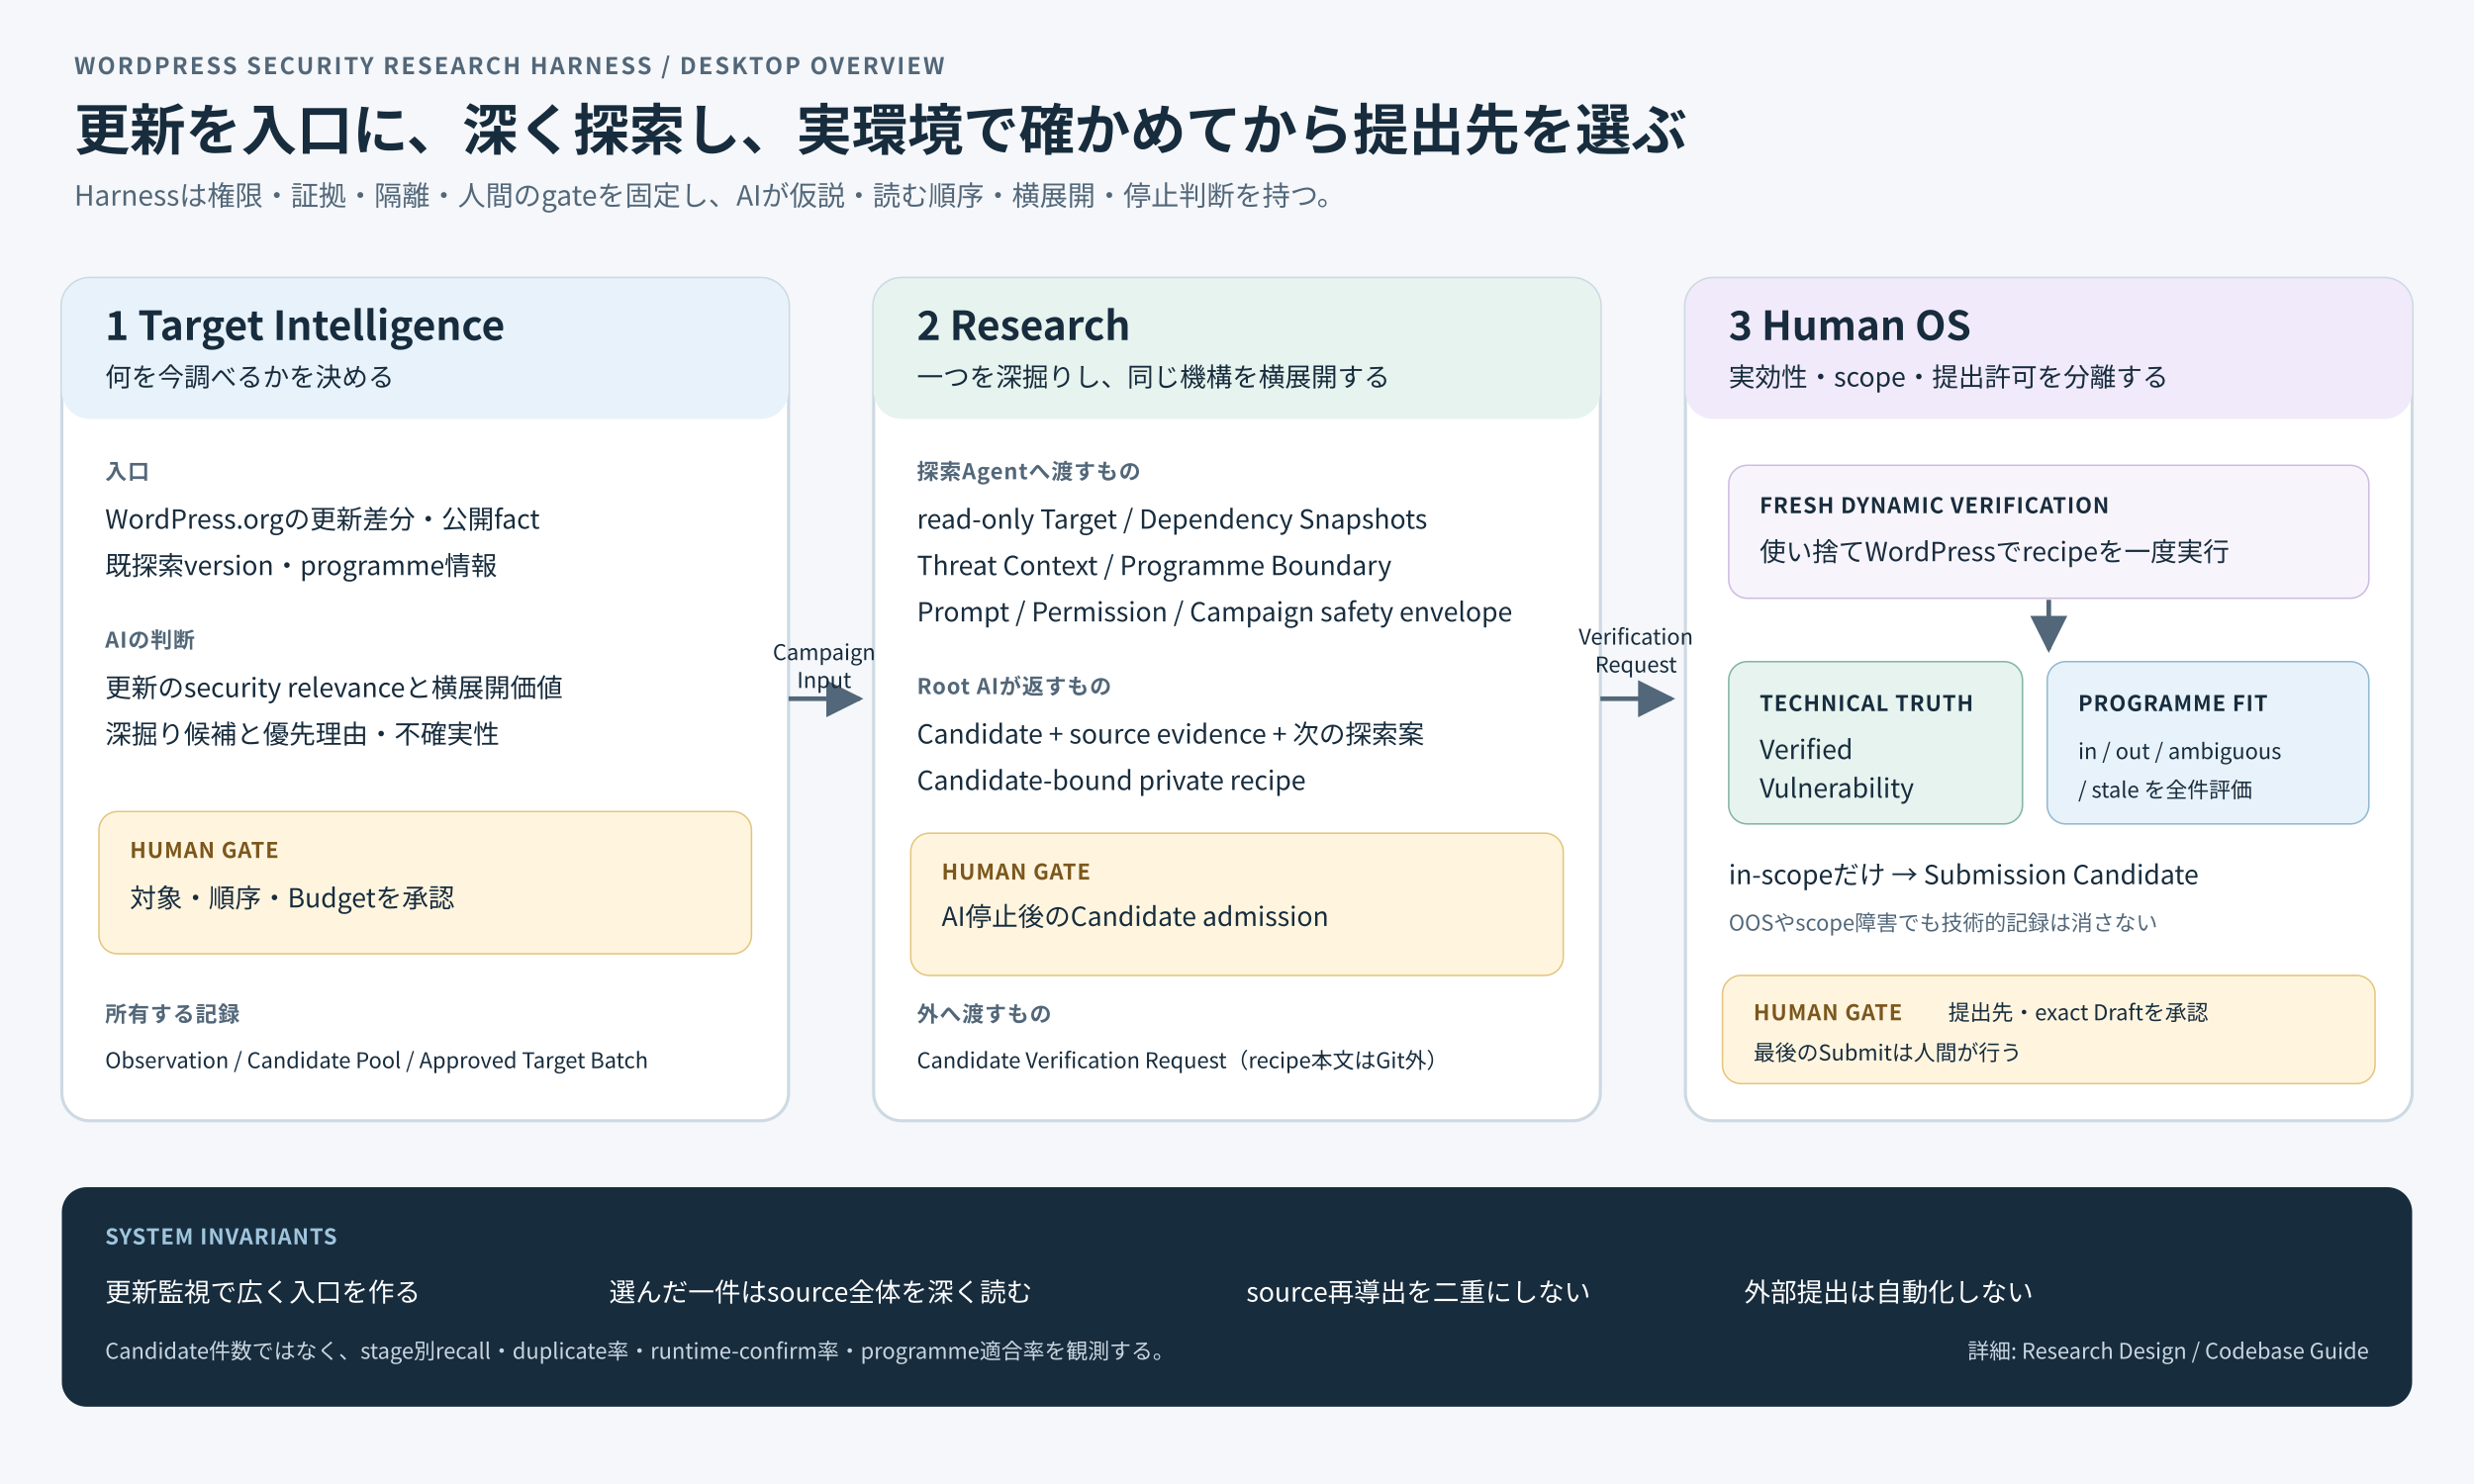
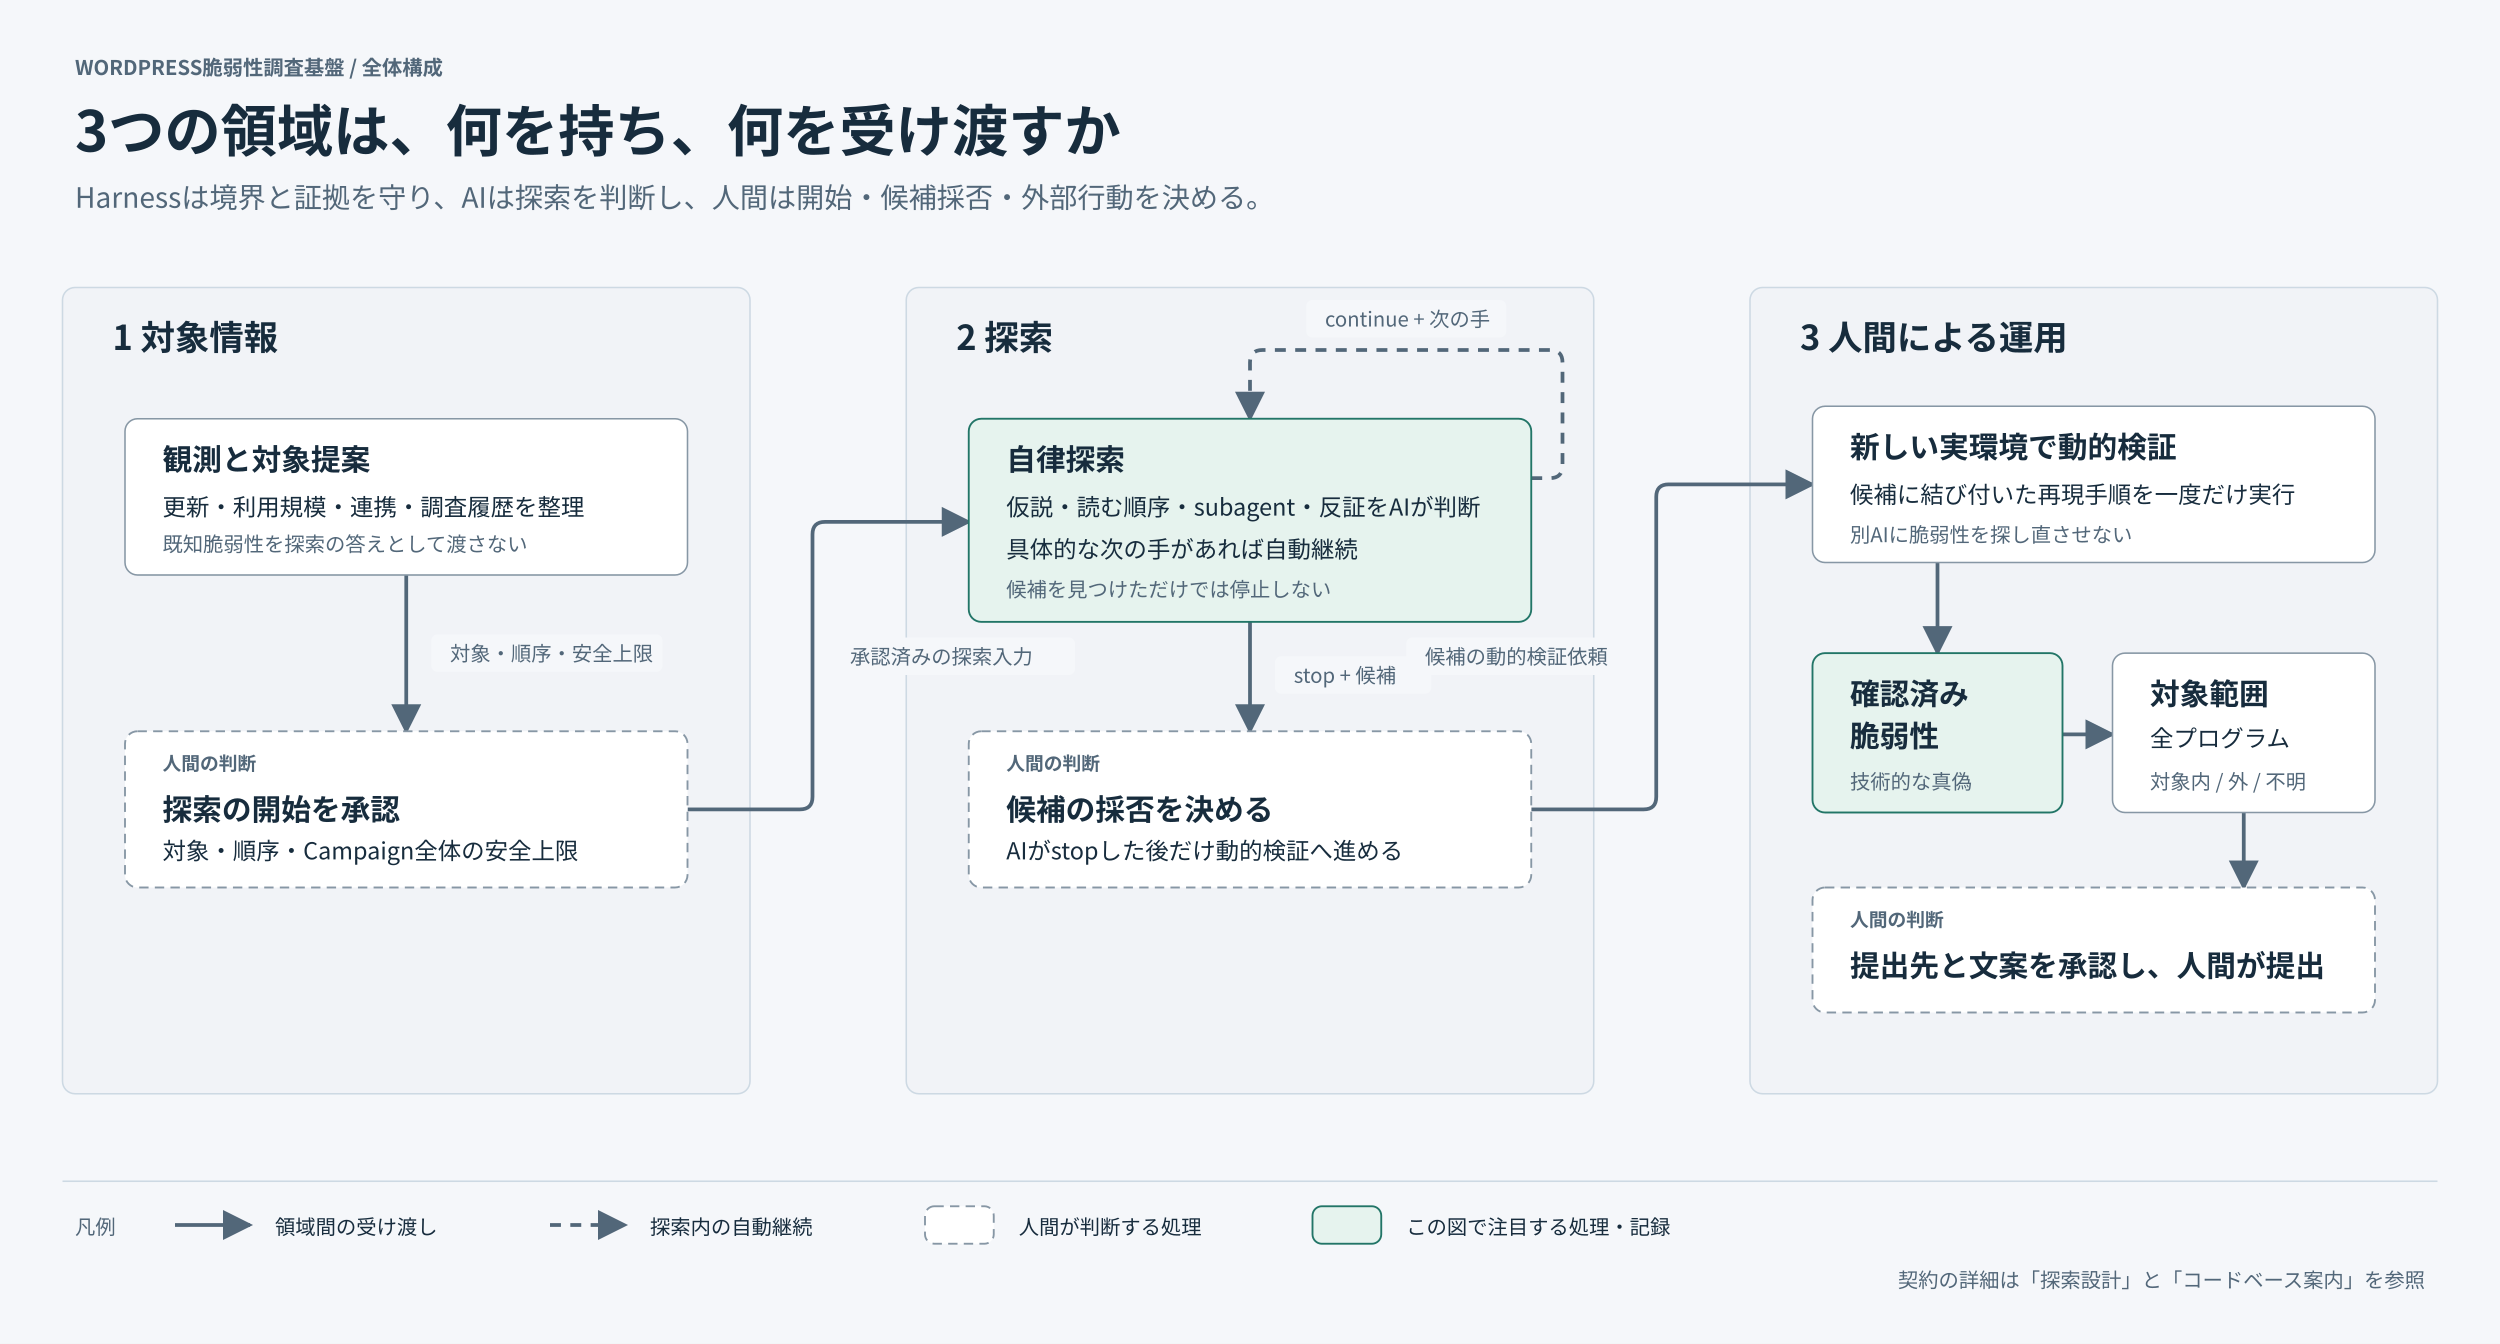
- <svg xmlns="http://www.w3.org/2000/svg" width="1600" height="960" viewBox="0 0 1600 960" role="img" aria-labelledby="title desc" style="max-width:100%;height:auto">
+ <svg xmlns="http://www.w3.org/2000/svg" width="1600" height="860" viewBox="0 0 1600 860" role="img" aria-labelledby="overview-title overview-desc" style="max-width:100%;height:auto">
  <defs>
-     <marker id="arrow" viewBox="0 0 10 10" refX="9" refY="5" markerWidth="8" markerHeight="8" orient="auto">
+     <marker id="overview-arrow" viewBox="0 0 10 10" refX="9" refY="5" markerWidth="8" markerHeight="8" orient="auto">
      <path d="M0 0L10 5L0 10Z" fill="#526779" />
    </marker>
    <style>
-       text{font-family:"Noto Sans CJK JP","Noto Sans JP",system-ui,sans-serif;fill:#172c3d}
-       .muted{fill:#526779}.inverse{fill:#fff}.inverseMuted{fill:#c8d6e0}.inverseLabel{fill:#9fc5dd}.eyebrow{font-size:15px;font-weight:700;letter-spacing:1.4px}.heading{font-size:36px;font-weight:750}.sub{font-size:18px}.cardTitle{font-size:26px;font-weight:750}.cardSub{font-size:17px}.label{font-size:14px;font-weight:700;letter-spacing:.6px}.body{font-size:17px}.small{font-size:14px}.gate{fill:#7c571d}.arrow{fill:none;stroke:#526779;stroke-width:3;marker-end:url(#arrow)}
+       text{font-family:"Noto Sans CJK JP","Noto Sans JP",system-ui,sans-serif;fill:#172c3d}.muted{fill:#526779}.title{font-size:36px;font-weight:750}.sub{font-size:18px}.zoneTitle{font-size:22px;font-weight:750}.boxTitle{font-size:19px;font-weight:750}.body{font-size:15px}.small{font-size:13px}.tag{font-size:12px;font-weight:700}.zone{fill:rgba(23,44,61,.018);stroke:#cdd9e3;stroke-width:1}.node{fill:#fff;stroke:#8797a5;stroke-width:1}.human{fill:#fff;stroke:#8797a5;stroke-width:1.2;stroke-dasharray:6 4}.focal{fill:#e6f3ee;stroke:#227567;stroke-width:1.2}.arrow{fill:none;stroke:#526779;stroke-width:2.4;marker-end:url(#overview-arrow)}.return{stroke-dasharray:7 6}.mask{fill:#f5f7fa}
    </style>
  </defs>
-   <rect width="1600" height="960" fill="#f5f7fa" />
-   <text x="48" y="48" class="eyebrow muted">WORDPRESS SECURITY RESEARCH HARNESS / DESKTOP OVERVIEW</text>
-   <text x="48" y="97" class="heading">更新を入口に、深く探索し、実環境で確かめてから提出先を選ぶ</text>
-   <text x="48" y="133" class="sub muted">Harnessは権限・証拠・隔離・人間のgateを固定し、AIが仮説・読む順序・横展開・停止判断を持つ。</text>
-   <rect x="40" y="180" width="470" height="545" rx="18" fill="#fff" stroke="#cdd9e3" stroke-width="2" />
-   <rect x="40" y="180" width="470" height="91" rx="18" fill="#e8f2fa" />
-   <text x="68" y="220" class="cardTitle" fill="#236c9a">1  Target Intelligence</text>
-   <text x="68" y="250" class="cardSub" fill="#236c9a">何を今調べるかを決める</text>
-   <text x="68" y="310" class="label muted">入口</text>
-   <text x="68" y="342" class="body">WordPress.orgの更新差分・公開fact</text>
-   <text x="68" y="372" class="body">既探索version・programme情報</text>
-   <text x="68" y="419" class="label muted">AIの判断</text>
-   <text x="68" y="451" class="body">更新のsecurity relevanceと横展開価値</text>
-   <text x="68" y="481" class="body">深掘り候補と優先理由・不確実性</text>
-   <rect x="64" y="525" width="422" height="92" rx="12" fill="#fff5df" stroke="#e4c57e" />
-   <text x="84" y="555" class="label gate">HUMAN GATE</text>
-   <text x="84" y="587" class="body">対象・順序・Budgetを承認</text>
-   <text x="68" y="661" class="label muted">所有する記録</text>
-   <text x="68" y="691" class="small">Observation / Candidate Pool / Approved Target Batch</text>
-   <rect x="565" y="180" width="470" height="545" rx="18" fill="#fff" stroke="#cdd9e3" stroke-width="2" />
-   <rect x="565" y="180" width="470" height="91" rx="18" fill="#e6f3ee" />
-   <text x="593" y="220" class="cardTitle" fill="#227567">2  Research</text>
-   <text x="593" y="250" class="cardSub" fill="#227567">一つを深掘りし、同じ機構を横展開する</text>
-   <text x="593" y="310" class="label muted">探索Agentへ渡すもの</text>
-   <text x="593" y="342" class="body">read-only Target / Dependency Snapshots</text>
-   <text x="593" y="372" class="body">Threat Context / Programme Boundary</text>
-   <text x="593" y="402" class="body">Prompt / Permission / Campaign safety envelope</text>
-   <text x="593" y="449" class="label muted">Root AIが返すもの</text>
-   <text x="593" y="481" class="body">Candidate + source evidence + 次の探索案</text>
-   <text x="593" y="511" class="body">Candidate-bound private recipe</text>
-   <rect x="589" y="539" width="422" height="92" rx="12" fill="#fff5df" stroke="#e4c57e" />
-   <text x="609" y="569" class="label gate">HUMAN GATE</text>
-   <text x="609" y="599" class="body">AI停止後のCandidate admission</text>
-   <text x="593" y="661" class="label muted">外へ渡すもの</text>
-   <text x="593" y="691" class="small">Candidate Verification Request（recipe本文はGit外）</text>
-   <rect x="1090" y="180" width="470" height="545" rx="18" fill="#fff" stroke="#cdd9e3" stroke-width="2" />
-   <rect x="1090" y="180" width="470" height="91" rx="18" fill="#f0eafa" />
-   <text x="1118" y="220" class="cardTitle" fill="#7551a4">3  Human OS</text>
-   <text x="1118" y="250" class="cardSub" fill="#7551a4">実効性・scope・提出許可を分離する</text>
-   <rect x="1118" y="301" width="414" height="86" rx="12" fill="#f7f4fb" stroke="#cdbce2" />
-   <text x="1138" y="332" class="label" fill="#7551a4">FRESH DYNAMIC VERIFICATION</text>
-   <text x="1138" y="363" class="body">使い捨てWordPressでrecipeを一度実行</text>
-   <path d="M1325 388V420" class="arrow" />
-   <rect x="1118" y="428" width="190" height="105" rx="12" fill="#e6f3ee" stroke="#82b5a6" />
-   <text x="1138" y="460" class="label" fill="#227567">TECHNICAL TRUTH</text>
-   <text x="1138" y="491" class="body">Verified</text>
-   <text x="1138" y="516" class="body">Vulnerability</text>
-   <rect x="1324" y="428" width="208" height="105" rx="12" fill="#e8f2fa" stroke="#91b9d2" />
-   <text x="1344" y="460" class="label" fill="#236c9a">PROGRAMME FIT</text>
-   <text x="1344" y="491" class="small">in / out / ambiguous</text>
-   <text x="1344" y="516" class="small">/ stale を全件評価</text>
-   <text x="1118" y="572" class="body">in-scopeだけ → Submission Candidate</text>
-   <text x="1118" y="602" class="small muted">OOSやscope障害でも技術的記録は消さない</text>
-   <rect x="1114" y="631" width="422" height="70" rx="12" fill="#fff5df" stroke="#e4c57e" />
-   <text x="1134" y="660" class="label gate">HUMAN GATE</text>
-   <text x="1260" y="660" class="small">提出先・exact Draftを承認</text>
-   <text x="1134" y="686" class="small">最後のSubmitは人間が行う</text>
-   <path d="M510 452H556" class="arrow" />
-   <text x="533" y="427" class="small" text-anchor="middle">Campaign</text>
-   <text x="533" y="445" class="small" text-anchor="middle">Input</text>
-   <path d="M1035 452H1081" class="arrow" />
-   <text x="1058" y="417" class="small" text-anchor="middle">Verification</text>
-   <text x="1058" y="435" class="small" text-anchor="middle">Request</text>
-   <rect x="40" y="768" width="1520" height="142" rx="16" fill="#172c3d" />
-   <text x="68" y="805" class="label inverseLabel">SYSTEM INVARIANTS</text>
-   <text x="68" y="842" class="body inverse">更新監視で広く入口を作る</text>
-   <text x="394" y="842" class="body inverse">選んだ一件はsource全体を深く読む</text>
-   <text x="806" y="842" class="body inverse">source再導出を二重にしない</text>
-   <text x="1128" y="842" class="body inverse">外部提出は自動化しない</text>
-   <text x="68" y="879" class="small inverseMuted">Candidate件数ではなく、stage別recall・duplicate率・runtime-confirm率・programme適合率を観測する。</text>
-   <text x="1532" y="879" class="small inverseMuted" text-anchor="end">詳細: Research Design / Codebase Guide</text>
+   <rect width="1600" height="860" fill="#f5f7fa" />
+   <text x="48" y="48" class="small muted" font-weight="700">WORDPRESS脆弱性調査基盤 / 全体構成</text>
+   <text x="48" y="97" class="title">3つの領域は、何を持ち、何を受け渡すか</text>
+   <text x="48" y="133" class="sub muted">Harnessは境界と証拠を守り、AIは探索を判断し、人間は開始・候補採否・外部行動を決める。</text>
+   <rect x="40" y="184" width="440" height="516" rx="8" class="zone" />
+   <rect x="580" y="184" width="440" height="516" rx="8" class="zone" />
+   <rect x="1120" y="184" width="440" height="516" rx="8" class="zone" />
+   <text x="72" y="224" class="zoneTitle">1  対象情報</text>
+   <text x="612" y="224" class="zoneTitle">2  探索</text>
+   <text x="1152" y="224" class="zoneTitle">3  人間による運用</text>
+   <path d="M260 368V468" class="arrow" />
+   <rect x="276" y="406" width="148" height="24" rx="4" class="mask" />
+   <text x="288" y="423" class="small muted">対象・順序・安全上限</text>
+   <path d="M440 518H512Q520 518 520 510V342Q520 334 528 334H620" class="arrow" />
+   <rect x="532" y="408" width="156" height="24" rx="4" class="mask" />
+   <text x="544" y="425" class="small muted">承認済みの探索入力</text>
+   <path d="M980 306H992Q1000 306 1000 298V232Q1000 224 992 224H808Q800 224 800 232V268" class="arrow return" />
+   <rect x="836" y="192" width="128" height="24" rx="4" class="mask" />
+   <text x="848" y="209" class="small muted">continue + 次の手</text>
+   <path d="M800 398V468" class="arrow" />
+   <rect x="816" y="420" width="100" height="24" rx="4" class="mask" />
+   <text x="828" y="437" class="small muted">stop + 候補</text>
+   <path d="M980 518H1052Q1060 518 1060 510V318Q1060 310 1068 310H1160" class="arrow" />
+   <rect x="900" y="408" width="148" height="24" rx="4" class="mask" />
+   <text x="912" y="425" class="small muted">候補の動的検証依頼</text>
+   <path d="M1240 360V418" class="arrow" />
+   <path d="M1320 470H1352" class="arrow" />
+   <path d="M1436 520V568" class="arrow" />
+   <rect x="80" y="268" width="360" height="100" rx="8" class="node" />
+   <text x="104" y="301" class="boxTitle">観測と対象提案</text>
+   <text x="104" y="330" class="body">更新・利用規模・連携・調査履歴を整理</text>
+   <text x="104" y="353" class="small muted">既知脆弱性を探索の答えとして渡さない</text>
+   <rect x="80" y="468" width="360" height="100" rx="8" class="human" />
+   <text x="104" y="493" class="tag muted">人間の判断</text>
+   <text x="104" y="525" class="boxTitle">探索の開始を承認</text>
+   <text x="104" y="550" class="body">対象・順序・Campaign全体の安全上限</text>
+   <rect x="620" y="268" width="360" height="130" rx="8" class="focal" />
+   <text x="644" y="301" class="boxTitle" fill="#227567">自律探索</text>
+   <text x="644" y="330" class="body">仮説・読む順序・subagent・反証をAIが判断</text>
+   <text x="644" y="357" class="body">具体的な次の手があれば自動継続</text>
+   <text x="644" y="382" class="small muted">候補を見つけただけでは停止しない</text>
+   <rect x="620" y="468" width="360" height="100" rx="8" class="human" />
+   <text x="644" y="493" class="tag muted">人間の判断</text>
+   <text x="644" y="525" class="boxTitle">候補の採否を決める</text>
+   <text x="644" y="550" class="body">AIがstopした後だけ動的検証へ進める</text>
+   <rect x="1160" y="260" width="360" height="100" rx="8" class="node" />
+   <text x="1184" y="293" class="boxTitle">新しい実環境で動的検証</text>
+   <text x="1184" y="322" class="body">候補に結び付いた再現手順を一度だけ実行</text>
+   <text x="1184" y="347" class="small muted">別AIに脆弱性を探し直させない</text>
+   <rect x="1160" y="418" width="160" height="102" rx="8" class="focal" />
+   <text x="1184" y="451" class="boxTitle" fill="#227567">確認済み</text>
+   <text x="1184" y="478" class="boxTitle" fill="#227567">脆弱性</text>
+   <text x="1184" y="505" class="small muted">技術的な真偽</text>
+   <rect x="1352" y="418" width="168" height="102" rx="8" class="node" />
+   <text x="1376" y="451" class="boxTitle">対象範囲</text>
+   <text x="1376" y="478" class="body">全プログラム</text>
+   <text x="1376" y="505" class="small muted">対象内 / 外 / 不明</text>
+   <rect x="1160" y="568" width="360" height="80" rx="8" class="human" />
+   <text x="1184" y="593" class="tag muted">人間の判断</text>
+   <text x="1184" y="625" class="boxTitle">提出先と文案を承認し、人間が提出</text>
+   <line x1="40" y1="756" x2="1560" y2="756" stroke="#cdd9e3" stroke-width="1" />
+   <text x="48" y="790" class="small muted">凡例</text>
+   <line x1="112" y1="784" x2="160" y2="784" stroke="#526779" stroke-width="2.4" marker-end="url(#overview-arrow)" />
+   <text x="176" y="790" class="small">領域間の受け渡し</text>
+   <line x1="352" y1="784" x2="400" y2="784" stroke="#526779" stroke-width="2.4" stroke-dasharray="7 6" marker-end="url(#overview-arrow)" />
+   <text x="416" y="790" class="small">探索内の自動継続</text>
+   <rect x="592" y="772" width="44" height="24" rx="6" class="human" />
+   <text x="652" y="790" class="small">人間が判断する処理</text>
+   <rect x="840" y="772" width="44" height="24" rx="6" class="focal" />
+   <text x="900" y="790" class="small">この図で注目する処理・記録</text>
+   <text x="1552" y="824" class="small muted" text-anchor="end">契約の詳細は「探索設計」と「コードベース案内」を参照</text>
</svg>
